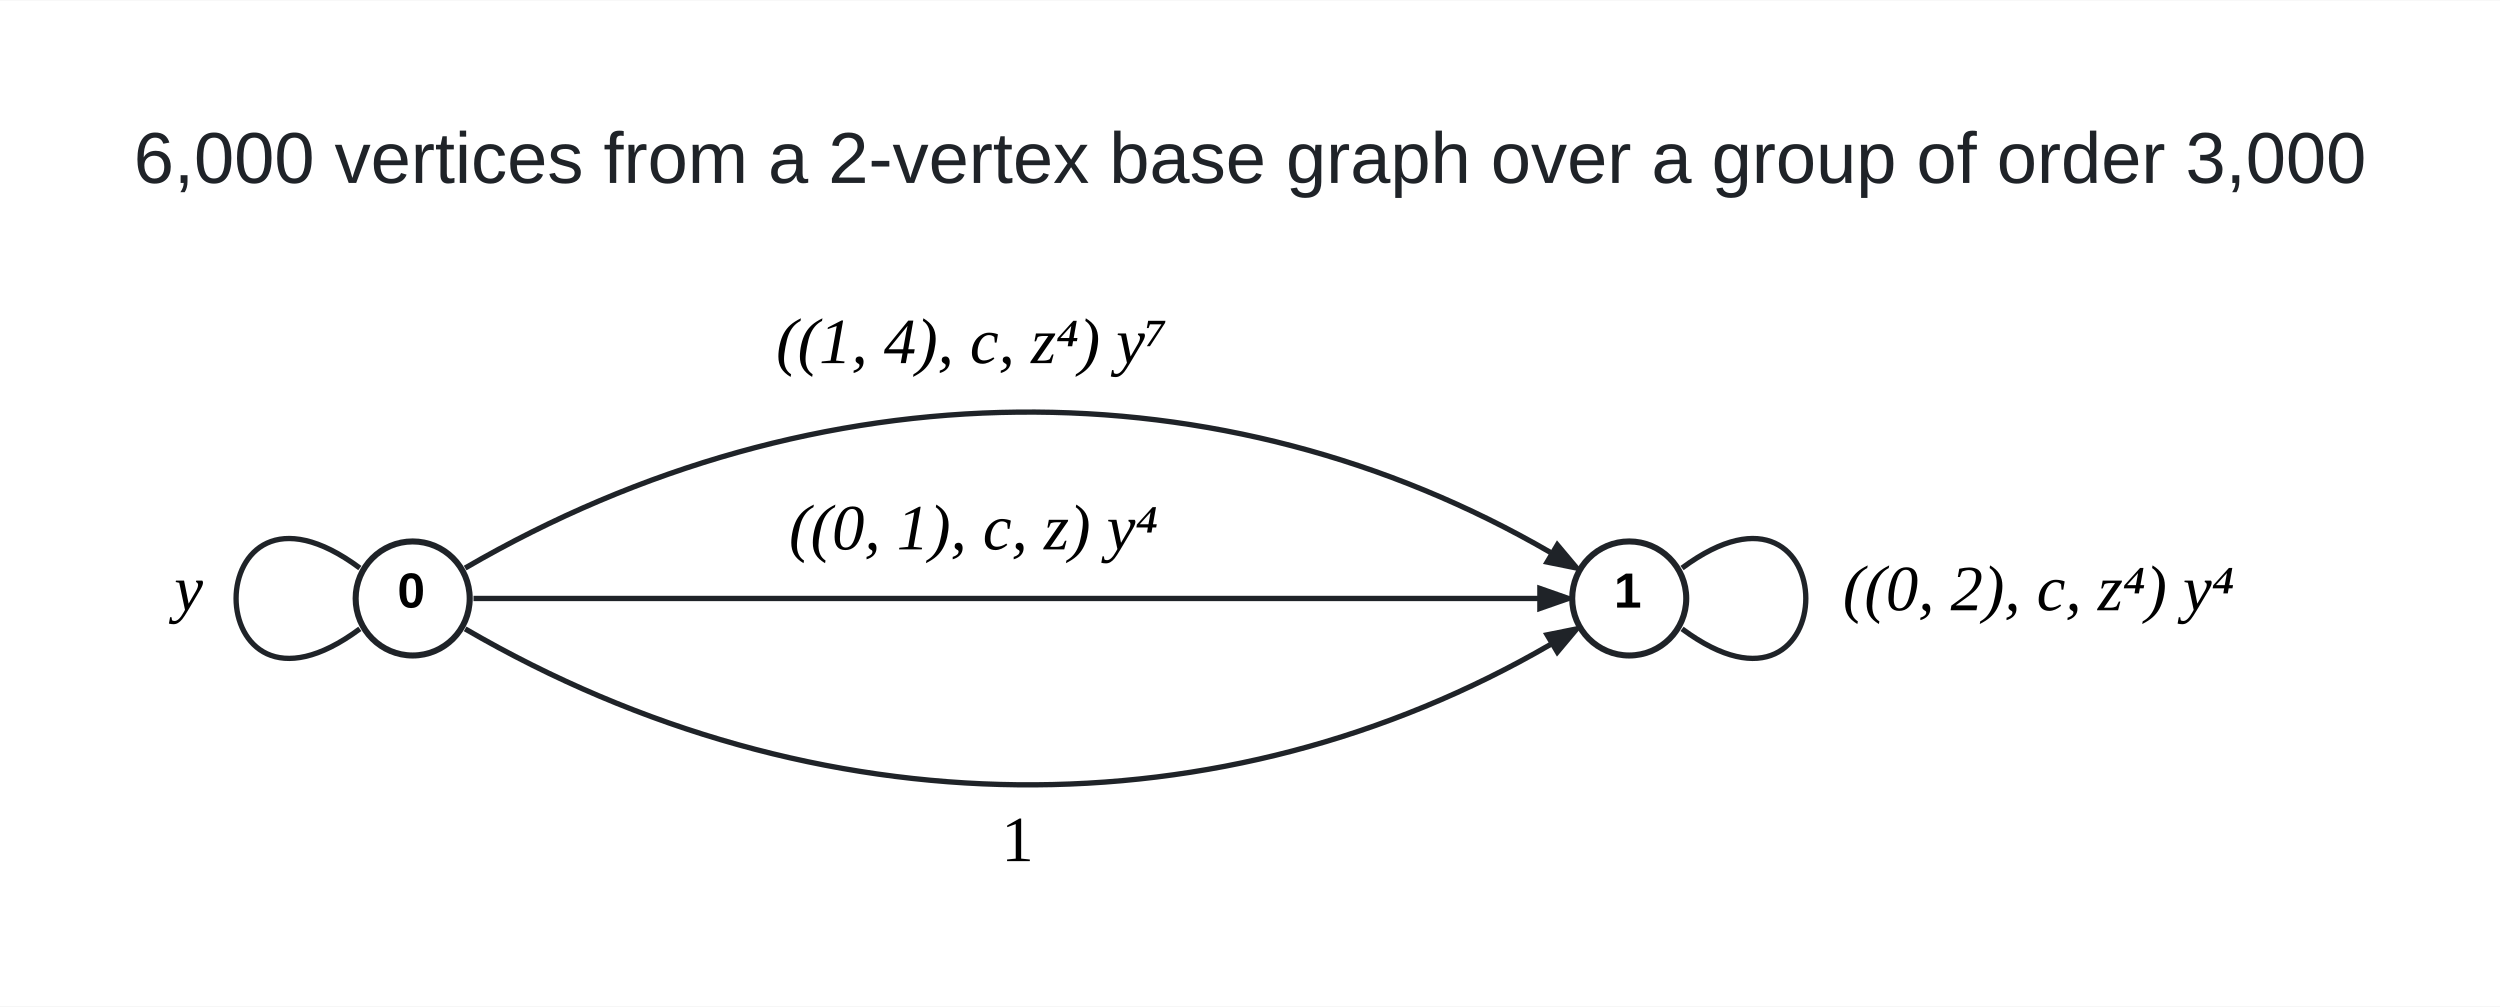
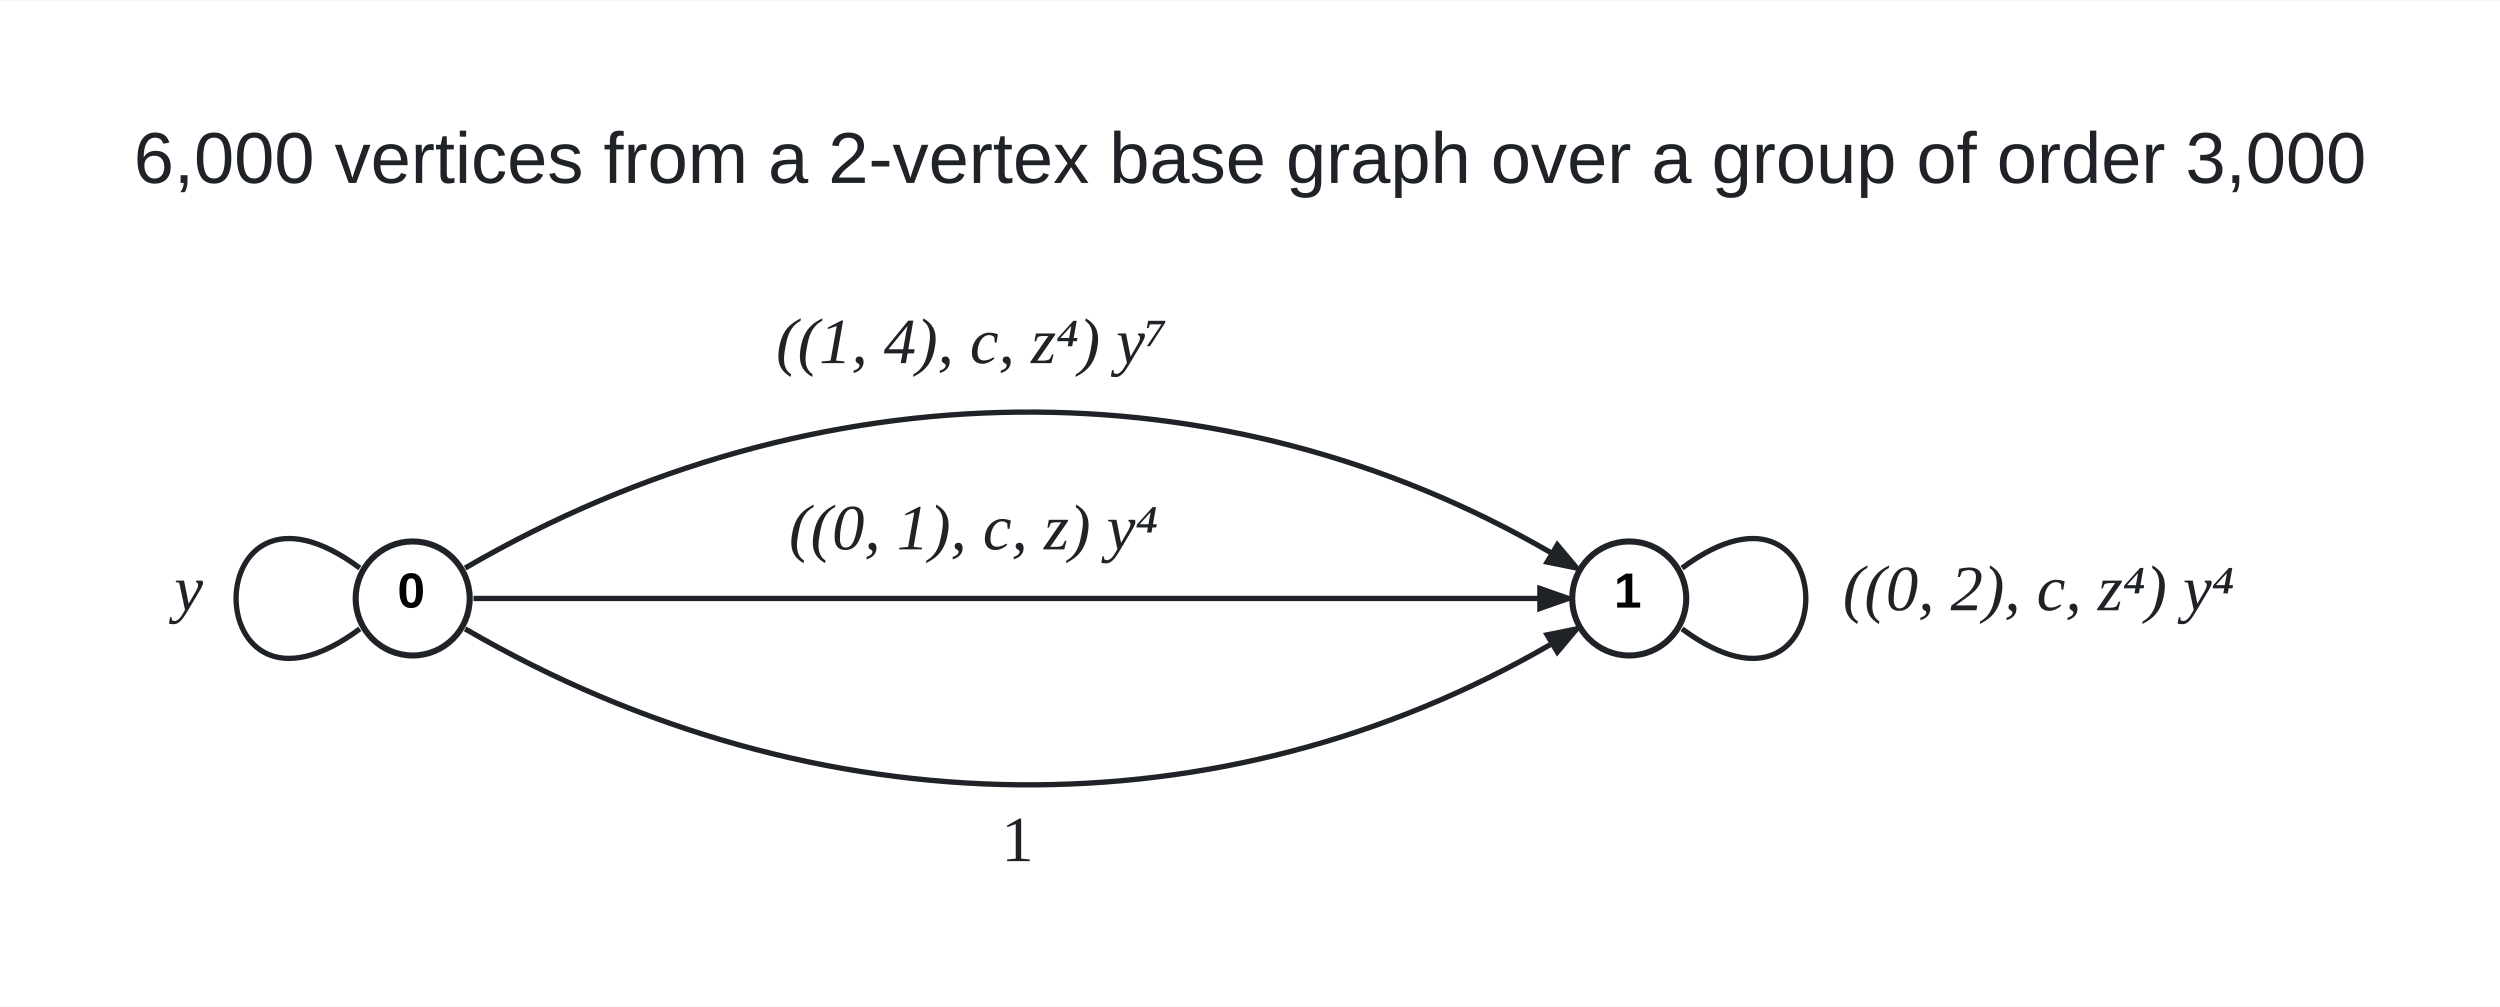
<svg xmlns="http://www.w3.org/2000/svg" width="658pt" height="265pt" viewBox="0.00 0.00 657.60 264.60">
  <g id="graph0" class="graph" transform="scale(1 1) rotate(0) translate(37.85 235.8)">
    <polygon fill="white" stroke="transparent" points="-37.85,28.8 -37.85,-235.8 619.75,-235.8 619.75,28.8 -37.85,28.8" />
    <text text-anchor="middle" x="290.95" y="-187.8" font-family="Arial" font-size="19.00" fill="#1f2328">6,000 vertices from a 2-vertex base graph over a group of order 3,000</text>
    <text text-anchor="middle" x="290.95" y="-166.8" font-family="Arial" font-size="19.00" fill="#1f2328"> </text>
    <g id="edge1" class="edge">
      <path fill="none" stroke="#1f2328" stroke-width="1.4" d="M84.5,-70.5C177.4,-16.5 284,-16.5 370,-66.4" />
      <polygon fill="#1f2328" stroke="#1f2328" stroke-width="1.4" points="369.11,-68.93 376.9,-70.5 371.79,-64.41 369.11,-68.93" />
    </g>
    <g id="edge2" class="edge">
      <path fill="none" stroke="#1f2328" stroke-width="1.4" d="M86.7,-78.5C177.4,-78.5 284,-78.5 366.7,-78.5" />
      <polygon fill="#1f2328" stroke="#1f2328" stroke-width="1.4" points="367.2,-81.13 374.7,-78.5 367.2,-75.88 367.2,-81.13" />
    </g>
    <g id="edge3" class="edge">
      <path fill="none" stroke="#1f2328" stroke-width="1.4" d="M84.5,-86.5C177.4,-140.5 284,-140.5 370,-90.6" />
      <polygon fill="#1f2328" stroke="#1f2328" stroke-width="1.4" points="371.79,-92.59 376.9,-86.5 369.11,-88.07 371.79,-92.59" />
    </g>
    <g id="edge4" class="edge">
      <path fill="none" stroke="#1f2328" stroke-width="1.4" d="M56.8,-70.5C13.4,-38.3 13.4,-118.7 56.8,-86.5" />
    </g>
    <g id="edge5" class="edge">
      <path fill="none" stroke="#1f2328" stroke-width="1.4" d="M404.6,-86.5C448,-118.7 448,-38.3 404.6,-70.5" />
    </g>
    <g id="node1" class="node">
      <ellipse fill="white" stroke="#1f2328" stroke-width="1.6" cx="70.7" cy="-78.5" rx="15" ry="15" />
      <text text-anchor="start" x="66.7" y="-76.1" font-family="Arial" font-weight="bold" font-size="13.00">0</text>
    </g>
    <g id="node2" class="node">
      <ellipse fill="white" stroke="#1f2328" stroke-width="1.6" cx="390.7" cy="-78.5" rx="15" ry="15" />
      <text text-anchor="start" x="386.7" y="-76.1" font-family="Arial" font-weight="bold" font-size="13.00">1</text>
    </g>
    <g id="node3" class="node">
-       <text text-anchor="middle" x="229.8" y="-9.4" font-family="Times New Roman" font-size="17.00">1</text>
+       <text text-anchor="middle" x="229.8" y="-9.4" font-family="Times New Roman" font-size="17.00" fill="#1f2328">1</text>
    </g>
    <g id="node4" class="node">
-       <text text-anchor="start" x="169.7" y="-91.4" font-family="Times New Roman" font-style="italic" font-size="17.00">((0, 1), c, z) y⁴</text>
+       <text text-anchor="start" x="169.7" y="-91.4" font-family="Times New Roman" font-style="italic" font-size="17.00" fill="#1f2328">((0, 1), c, z) y⁴</text>
    </g>
    <g id="node5" class="node">
-       <text text-anchor="start" x="166.3" y="-140.4" font-family="Times New Roman" font-style="italic" font-size="17.00">((1, 4), c, z⁴) y⁷</text>
+       <text text-anchor="start" x="166.3" y="-140.4" font-family="Times New Roman" font-style="italic" font-size="17.00" fill="#1f2328">((1, 4), c, z⁴) y⁷</text>
    </g>
    <g id="node8" class="node">
-       <text text-anchor="start" x="8" y="-75.4" font-family="Times New Roman" font-style="italic" font-size="17.00">y</text>
+       <text text-anchor="start" x="8" y="-75.4" font-family="Times New Roman" font-style="italic" font-size="17.00" fill="#1f2328">y</text>
    </g>
    <g id="node11" class="node">
-       <text text-anchor="start" x="446.9" y="-75.4" font-family="Times New Roman" font-style="italic" font-size="17.00">((0, 2), c, z⁴) y⁴</text>
+       <text text-anchor="start" x="446.9" y="-75.4" font-family="Times New Roman" font-style="italic" font-size="17.00" fill="#1f2328">((0, 2), c, z⁴) y⁴</text>
    </g>
  </g>
</svg>
